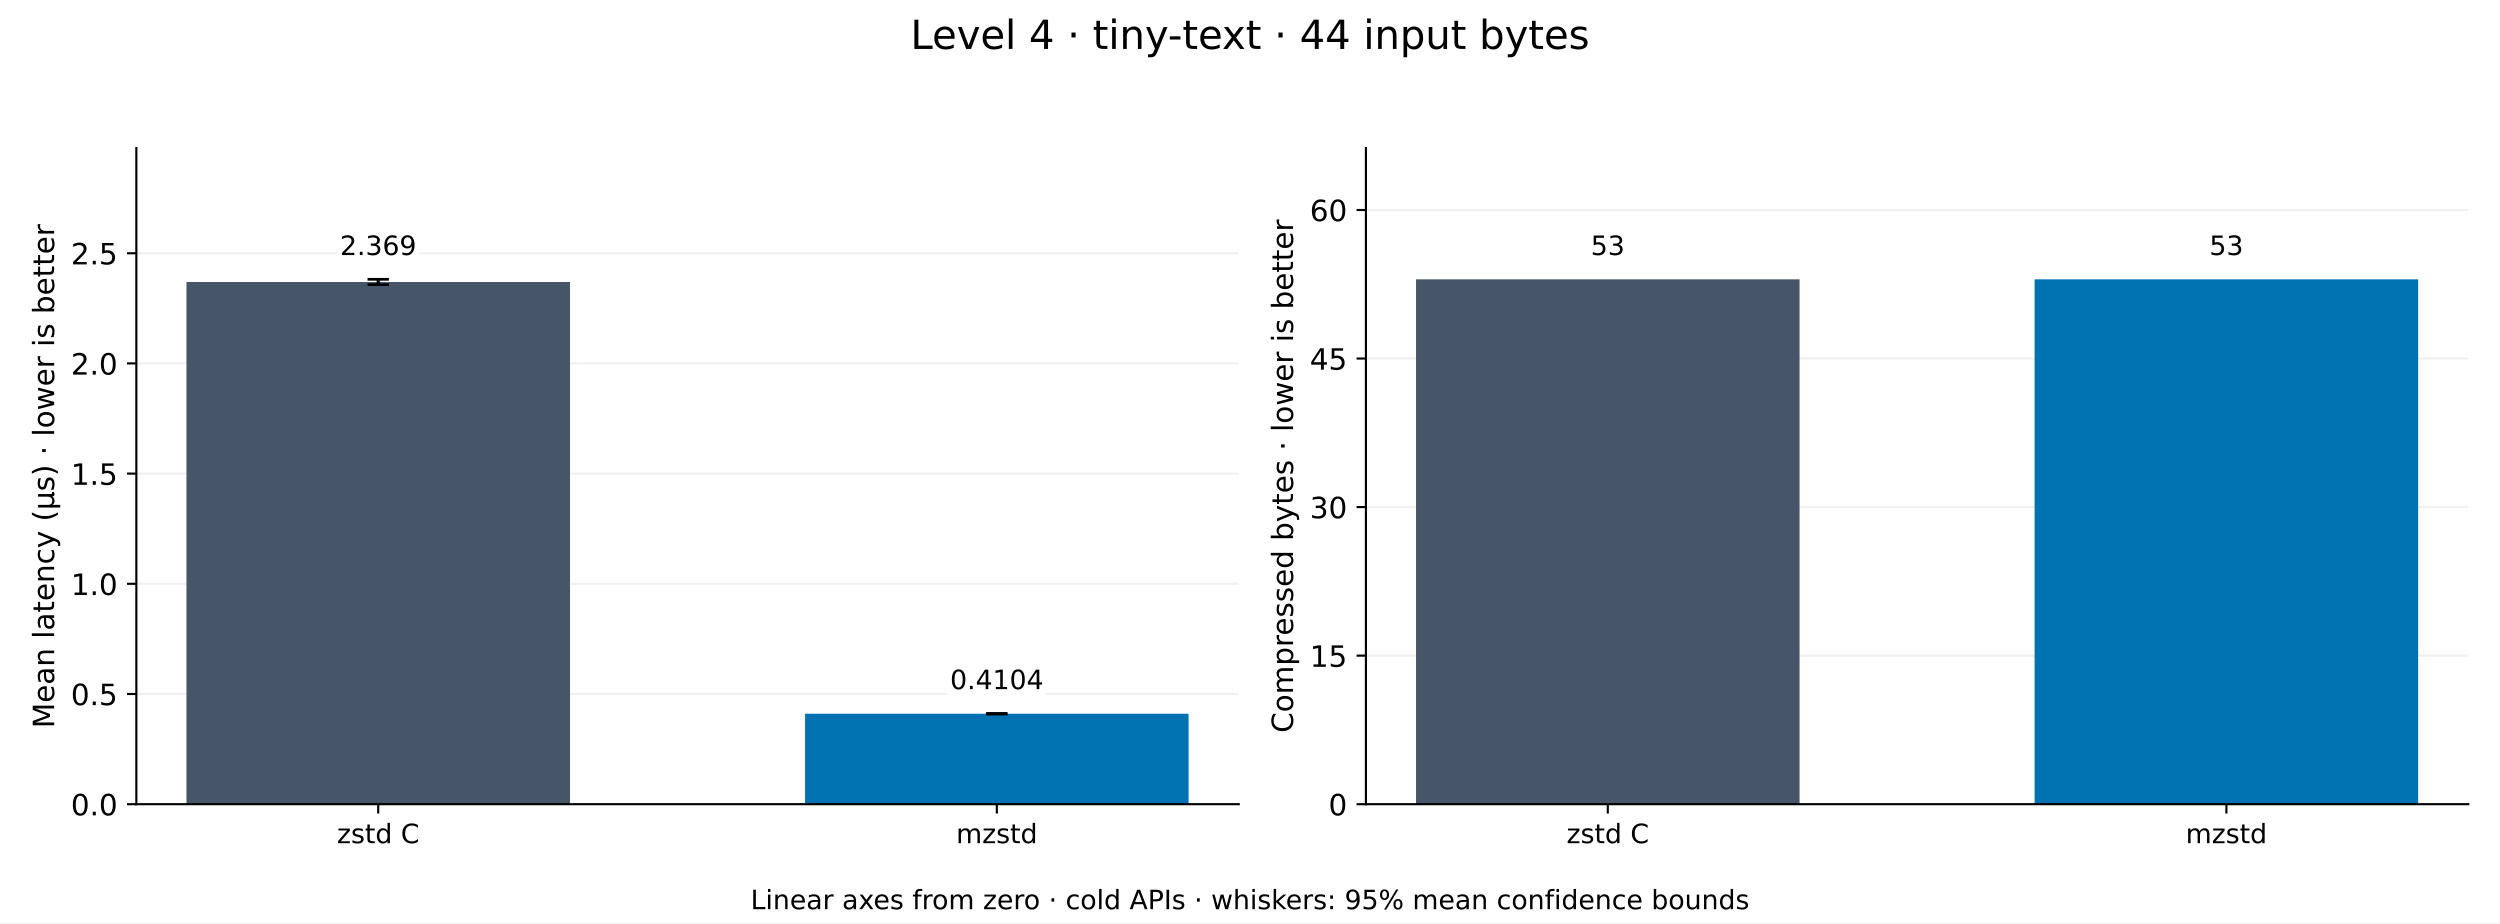
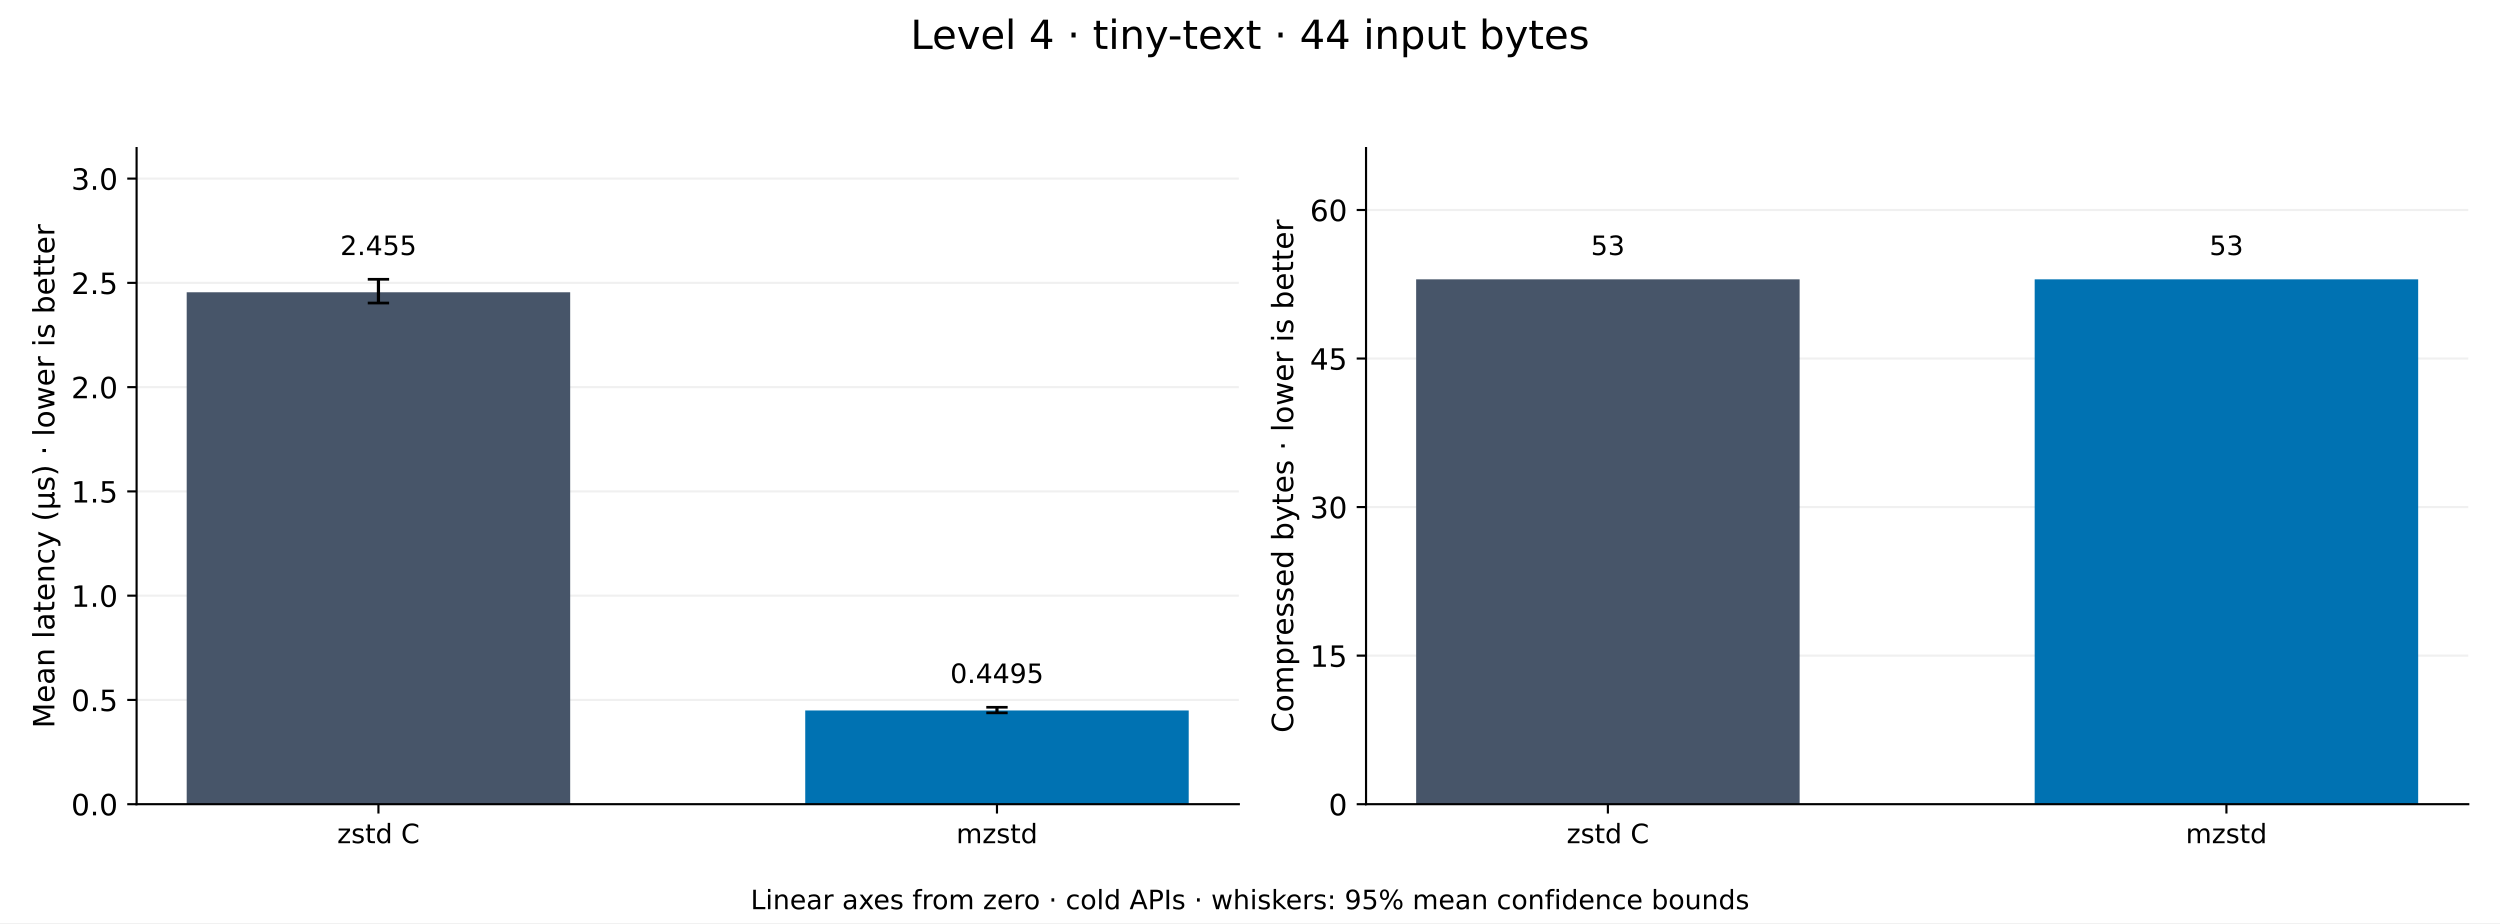
<svg xmlns="http://www.w3.org/2000/svg" xmlns:xlink="http://www.w3.org/1999/xlink" width="936pt" height="345.6pt" viewBox="0 0 936 345.6" version="1.1">
  <defs>
    <style type="text/css">*{stroke-linejoin: round; stroke-linecap: butt}</style>
  </defs>
  <g id="figure_1">
    <g id="patch_1">
      <path d="M 0 345.6 L 936 345.6 L 936 0 L 0 0 z " style="fill: #ffffff" />
    </g>
    <g id="axes_1">
      <g id="patch_2">
-         <path d="M 51.05 301.088 L 463.77 301.088 L 463.77 55.44 L 51.05 55.44 z " style="fill: #ffffff" />
+         <path d="M 51.14 301.088 L 463.815 301.088 L 463.815 55.44 L 51.14 55.44 z " style="fill: #ffffff" />
      </g>
      <g id="matplotlib.axis_1">
        <g id="xtick_1">
          <g id="line2d_1">
            <defs>
              <path id="mcbfd24ea1b" d="M 0 0 L 0 3.5 " style="stroke: #000000; stroke-width: 0.8" />
            </defs>
            <g>
-               <use xlink:href="#mcbfd24ea1b" x="141.608" y="301.088" style="stroke: #000000; stroke-width: 0.8" />
+               <use xlink:href="#mcbfd24ea1b" x="141.688" y="301.088" style="stroke: #000000; stroke-width: 0.8" />
            </g>
          </g>
          <g id="text_1">
-             <text style="font-size: 10px; font-family: 'DejaVu Sans', 'Bitstream Vera Sans', 'Computer Modern Sans Serif', 'Lucida Grande', 'Verdana', 'Geneva', 'Lucid', 'Arial', 'Helvetica', 'Avant Garde', sans-serif; text-anchor: middle" x="141.608" y="315.686" transform="rotate(-0 141.6075 315.6864)">zstd C</text>
+             <text style="font-size: 10px; font-family: 'DejaVu Sans', 'Bitstream Vera Sans', 'Computer Modern Sans Serif', 'Lucida Grande', 'Verdana', 'Geneva', 'Lucid', 'Arial', 'Helvetica', 'Avant Garde', sans-serif; text-anchor: middle" x="141.688" y="315.686" transform="rotate(-0 141.6877 315.6864)">zstd C</text>
          </g>
        </g>
        <g id="xtick_2">
          <g id="line2d_2">
            <g>
-               <use xlink:href="#mcbfd24ea1b" x="373.212" y="301.088" style="stroke: #000000; stroke-width: 0.8" />
+               <use xlink:href="#mcbfd24ea1b" x="373.267" y="301.088" style="stroke: #000000; stroke-width: 0.8" />
            </g>
          </g>
          <g id="text_2">
-             <text style="font-size: 10px; font-family: 'DejaVu Sans', 'Bitstream Vera Sans', 'Computer Modern Sans Serif', 'Lucida Grande', 'Verdana', 'Geneva', 'Lucid', 'Arial', 'Helvetica', 'Avant Garde', sans-serif; text-anchor: middle" x="373.212" y="315.686" transform="rotate(-0 373.2125 315.6864)">mzstd</text>
+             <text style="font-size: 10px; font-family: 'DejaVu Sans', 'Bitstream Vera Sans', 'Computer Modern Sans Serif', 'Lucida Grande', 'Verdana', 'Geneva', 'Lucid', 'Arial', 'Helvetica', 'Avant Garde', sans-serif; text-anchor: middle" x="373.267" y="315.686" transform="rotate(-0 373.2673 315.6864)">mzstd</text>
          </g>
        </g>
      </g>
      <g id="matplotlib.axis_2">
        <g id="ytick_1">
          <g id="line2d_3">
-             <path d="M 51.05 301.088 L 463.77 301.088 " clip-path="url(#p6cc3cfcc5c)" style="fill: none; stroke: #b0b0b0; stroke-opacity: 0.18; stroke-width: 0.8; stroke-linecap: square" />
+             <path d="M 51.14 301.088 L 463.815 301.088 " clip-path="url(#p888534b1e1)" style="fill: none; stroke: #b0b0b0; stroke-opacity: 0.18; stroke-width: 0.8; stroke-linecap: square" />
          </g>
          <g id="line2d_4">
            <defs>
              <path id="m862e928616" d="M 0 0 L -3.5 0 " style="stroke: #000000; stroke-width: 0.8" />
            </defs>
            <g>
-               <use xlink:href="#m862e928616" x="51.05" y="301.088" style="stroke: #000000; stroke-width: 0.8" />
+               <use xlink:href="#m862e928616" x="51.14" y="301.088" style="stroke: #000000; stroke-width: 0.8" />
            </g>
          </g>
          <g id="text_3">
-             <text style="font-size: 11px; font-family: 'DejaVu Sans', 'Bitstream Vera Sans', 'Computer Modern Sans Serif', 'Lucida Grande', 'Verdana', 'Geneva', 'Lucid', 'Arial', 'Helvetica', 'Avant Garde', sans-serif; text-anchor: end" x="44.05" y="305.267" transform="rotate(-0 44.05 305.2671)">0.0</text>
+             <text style="font-size: 11px; font-family: 'DejaVu Sans', 'Bitstream Vera Sans', 'Computer Modern Sans Serif', 'Lucida Grande', 'Verdana', 'Geneva', 'Lucid', 'Arial', 'Helvetica', 'Avant Garde', sans-serif; text-anchor: end" x="44.14" y="305.267" transform="rotate(-0 44.14 305.2671)">0.0</text>
          </g>
        </g>
        <g id="ytick_2">
          <g id="line2d_5">
-             <path d="M 51.05 259.833 L 463.77 259.833 " clip-path="url(#p6cc3cfcc5c)" style="fill: none; stroke: #b0b0b0; stroke-opacity: 0.18; stroke-width: 0.8; stroke-linecap: square" />
+             <path d="M 51.14 262.052 L 463.815 262.052 " clip-path="url(#p888534b1e1)" style="fill: none; stroke: #b0b0b0; stroke-opacity: 0.18; stroke-width: 0.8; stroke-linecap: square" />
          </g>
          <g id="line2d_6">
            <g>
-               <use xlink:href="#m862e928616" x="51.05" y="259.833" style="stroke: #000000; stroke-width: 0.8" />
+               <use xlink:href="#m862e928616" x="51.14" y="262.052" style="stroke: #000000; stroke-width: 0.8" />
            </g>
          </g>
          <g id="text_4">
-             <text style="font-size: 11px; font-family: 'DejaVu Sans', 'Bitstream Vera Sans', 'Computer Modern Sans Serif', 'Lucida Grande', 'Verdana', 'Geneva', 'Lucid', 'Arial', 'Helvetica', 'Avant Garde', sans-serif; text-anchor: end" x="44.05" y="264.012" transform="rotate(-0 44.05 264.012)">0.5</text>
+             <text style="font-size: 11px; font-family: 'DejaVu Sans', 'Bitstream Vera Sans', 'Computer Modern Sans Serif', 'Lucida Grande', 'Verdana', 'Geneva', 'Lucid', 'Arial', 'Helvetica', 'Avant Garde', sans-serif; text-anchor: end" x="44.14" y="266.231" transform="rotate(-0 44.14 266.2308)">0.5</text>
          </g>
        </g>
        <g id="ytick_3">
          <g id="line2d_7">
-             <path d="M 51.05 218.578 L 463.77 218.578 " clip-path="url(#p6cc3cfcc5c)" style="fill: none; stroke: #b0b0b0; stroke-opacity: 0.18; stroke-width: 0.8; stroke-linecap: square" />
+             <path d="M 51.14 223.015 L 463.815 223.015 " clip-path="url(#p888534b1e1)" style="fill: none; stroke: #b0b0b0; stroke-opacity: 0.18; stroke-width: 0.8; stroke-linecap: square" />
          </g>
          <g id="line2d_8">
            <g>
-               <use xlink:href="#m862e928616" x="51.05" y="218.578" style="stroke: #000000; stroke-width: 0.8" />
+               <use xlink:href="#m862e928616" x="51.14" y="223.015" style="stroke: #000000; stroke-width: 0.8" />
            </g>
          </g>
          <g id="text_5">
-             <text style="font-size: 11px; font-family: 'DejaVu Sans', 'Bitstream Vera Sans', 'Computer Modern Sans Serif', 'Lucida Grande', 'Verdana', 'Geneva', 'Lucid', 'Arial', 'Helvetica', 'Avant Garde', sans-serif; text-anchor: end" x="44.05" y="222.757" transform="rotate(-0 44.05 222.7568)">1.0</text>
+             <text style="font-size: 11px; font-family: 'DejaVu Sans', 'Bitstream Vera Sans', 'Computer Modern Sans Serif', 'Lucida Grande', 'Verdana', 'Geneva', 'Lucid', 'Arial', 'Helvetica', 'Avant Garde', sans-serif; text-anchor: end" x="44.14" y="227.195" transform="rotate(-0 44.14 227.1946)">1.0</text>
          </g>
        </g>
        <g id="ytick_4">
          <g id="line2d_9">
-             <path d="M 51.05 177.323 L 463.77 177.323 " clip-path="url(#p6cc3cfcc5c)" style="fill: none; stroke: #b0b0b0; stroke-opacity: 0.18; stroke-width: 0.8; stroke-linecap: square" />
+             <path d="M 51.14 183.979 L 463.815 183.979 " clip-path="url(#p888534b1e1)" style="fill: none; stroke: #b0b0b0; stroke-opacity: 0.18; stroke-width: 0.8; stroke-linecap: square" />
          </g>
          <g id="line2d_10">
            <g>
-               <use xlink:href="#m862e928616" x="51.05" y="177.323" style="stroke: #000000; stroke-width: 0.8" />
+               <use xlink:href="#m862e928616" x="51.14" y="183.979" style="stroke: #000000; stroke-width: 0.8" />
            </g>
          </g>
          <g id="text_6">
-             <text style="font-size: 11px; font-family: 'DejaVu Sans', 'Bitstream Vera Sans', 'Computer Modern Sans Serif', 'Lucida Grande', 'Verdana', 'Geneva', 'Lucid', 'Arial', 'Helvetica', 'Avant Garde', sans-serif; text-anchor: end" x="44.05" y="181.502" transform="rotate(-0 44.05 181.5017)">1.5</text>
+             <text style="font-size: 11px; font-family: 'DejaVu Sans', 'Bitstream Vera Sans', 'Computer Modern Sans Serif', 'Lucida Grande', 'Verdana', 'Geneva', 'Lucid', 'Arial', 'Helvetica', 'Avant Garde', sans-serif; text-anchor: end" x="44.14" y="188.158" transform="rotate(-0 44.14 188.1583)">1.5</text>
          </g>
        </g>
        <g id="ytick_5">
          <g id="line2d_11">
-             <path d="M 51.05 136.067 L 463.77 136.067 " clip-path="url(#p6cc3cfcc5c)" style="fill: none; stroke: #b0b0b0; stroke-opacity: 0.18; stroke-width: 0.8; stroke-linecap: square" />
+             <path d="M 51.14 144.943 L 463.815 144.943 " clip-path="url(#p888534b1e1)" style="fill: none; stroke: #b0b0b0; stroke-opacity: 0.18; stroke-width: 0.8; stroke-linecap: square" />
          </g>
          <g id="line2d_12">
            <g>
-               <use xlink:href="#m862e928616" x="51.05" y="136.067" style="stroke: #000000; stroke-width: 0.8" />
+               <use xlink:href="#m862e928616" x="51.14" y="144.943" style="stroke: #000000; stroke-width: 0.8" />
            </g>
          </g>
          <g id="text_7">
-             <text style="font-size: 11px; font-family: 'DejaVu Sans', 'Bitstream Vera Sans', 'Computer Modern Sans Serif', 'Lucida Grande', 'Verdana', 'Geneva', 'Lucid', 'Arial', 'Helvetica', 'Avant Garde', sans-serif; text-anchor: end" x="44.05" y="140.247" transform="rotate(-0 44.05 140.2465)">2.0</text>
+             <text style="font-size: 11px; font-family: 'DejaVu Sans', 'Bitstream Vera Sans', 'Computer Modern Sans Serif', 'Lucida Grande', 'Verdana', 'Geneva', 'Lucid', 'Arial', 'Helvetica', 'Avant Garde', sans-serif; text-anchor: end" x="44.14" y="149.122" transform="rotate(-0 44.14 149.122)">2.0</text>
          </g>
        </g>
        <g id="ytick_6">
          <g id="line2d_13">
-             <path d="M 51.05 94.812 L 463.77 94.812 " clip-path="url(#p6cc3cfcc5c)" style="fill: none; stroke: #b0b0b0; stroke-opacity: 0.18; stroke-width: 0.8; stroke-linecap: square" />
+             <path d="M 51.14 105.907 L 463.815 105.907 " clip-path="url(#p888534b1e1)" style="fill: none; stroke: #b0b0b0; stroke-opacity: 0.18; stroke-width: 0.8; stroke-linecap: square" />
          </g>
          <g id="line2d_14">
            <g>
-               <use xlink:href="#m862e928616" x="51.05" y="94.812" style="stroke: #000000; stroke-width: 0.8" />
+               <use xlink:href="#m862e928616" x="51.14" y="105.907" style="stroke: #000000; stroke-width: 0.8" />
            </g>
          </g>
          <g id="text_8">
-             <text style="font-size: 11px; font-family: 'DejaVu Sans', 'Bitstream Vera Sans', 'Computer Modern Sans Serif', 'Lucida Grande', 'Verdana', 'Geneva', 'Lucid', 'Arial', 'Helvetica', 'Avant Garde', sans-serif; text-anchor: end" x="44.05" y="98.991" transform="rotate(-0 44.05 98.99135)">2.5</text>
-           </g>
-         </g>
-         <g id="text_9">
-           <text style="font-size: 11px; font-family: 'DejaVu Sans', 'Bitstream Vera Sans', 'Computer Modern Sans Serif', 'Lucida Grande', 'Verdana', 'Geneva', 'Lucid', 'Arial', 'Helvetica', 'Avant Garde', sans-serif; text-anchor: middle" x="20.269" y="178.264" transform="rotate(-90 20.26891 178.264)">Mean latency (µs) · lower is better</text>
+             <text style="font-size: 11px; font-family: 'DejaVu Sans', 'Bitstream Vera Sans', 'Computer Modern Sans Serif', 'Lucida Grande', 'Verdana', 'Geneva', 'Lucid', 'Arial', 'Helvetica', 'Avant Garde', sans-serif; text-anchor: end" x="44.14" y="110.086" transform="rotate(-0 44.14 110.0857)">2.5</text>
+           </g>
+         </g>
+         <g id="ytick_7">
+           <g id="line2d_15">
+             <path d="M 51.14 66.87 L 463.815 66.87 " clip-path="url(#p888534b1e1)" style="fill: none; stroke: #b0b0b0; stroke-opacity: 0.18; stroke-width: 0.8; stroke-linecap: square" />
+           </g>
+           <g id="line2d_16">
+             <g>
+               <use xlink:href="#m862e928616" x="51.14" y="66.87" style="stroke: #000000; stroke-width: 0.8" />
+             </g>
+           </g>
+           <g id="text_9">
+             <text style="font-size: 11px; font-family: 'DejaVu Sans', 'Bitstream Vera Sans', 'Computer Modern Sans Serif', 'Lucida Grande', 'Verdana', 'Geneva', 'Lucid', 'Arial', 'Helvetica', 'Avant Garde', sans-serif; text-anchor: end" x="44.14" y="71.049" transform="rotate(-0 44.14 71.04938)">3.0</text>
+           </g>
+         </g>
+         <g id="text_10">
+           <text style="font-size: 11px; font-family: 'DejaVu Sans', 'Bitstream Vera Sans', 'Computer Modern Sans Serif', 'Lucida Grande', 'Verdana', 'Geneva', 'Lucid', 'Arial', 'Helvetica', 'Avant Garde', sans-serif; text-anchor: middle" x="20.359" y="178.264" transform="rotate(-90 20.35891 178.264)">Mean latency (µs) · lower is better</text>
        </g>
      </g>
      <g id="patch_3">
-         <path d="M 69.81 301.088 L 213.405 301.088 L 213.405 105.59 L 69.81 105.59 z " clip-path="url(#p6cc3cfcc5c)" style="fill: #475569" />
+         <path d="M 69.898 301.088 L 213.477 301.088 L 213.477 109.427 L 69.898 109.427 z " clip-path="url(#p888534b1e1)" style="fill: #475569" />
      </g>
      <g id="patch_4">
-         <path d="M 301.415 301.088 L 445.01 301.088 L 445.01 267.223 L 301.415 267.223 z " clip-path="url(#p6cc3cfcc5c)" style="fill: #0072b2" />
+         <path d="M 301.478 301.088 L 445.057 301.088 L 445.057 265.995 L 301.478 265.995 z " clip-path="url(#p888534b1e1)" style="fill: #0072b2" />
      </g>
      <g id="LineCollection_1">
-         <path d="M 141.608 106.588 L 141.608 104.57 " clip-path="url(#p6cc3cfcc5c)" style="fill: none; stroke: #000000; stroke-width: 1.2" />
-         <path d="M 373.212 267.367 L 373.212 267.103 " clip-path="url(#p6cc3cfcc5c)" style="fill: none; stroke: #000000; stroke-width: 1.2" />
-       </g>
-       <g id="line2d_15">
+         <path d="M 141.688 113.456 L 141.688 104.57 " clip-path="url(#p888534b1e1)" style="fill: none; stroke: #000000; stroke-width: 1.2" />
+         <path d="M 373.267 266.906 L 373.267 264.792 " clip-path="url(#p888534b1e1)" style="fill: none; stroke: #000000; stroke-width: 1.2" />
+       </g>
+       <g id="line2d_17">
        <defs>
          <path id="mf7f69e77f0" d="M 4 0 L -4 -0 " style="stroke: #000000" />
        </defs>
-         <g clip-path="url(#p6cc3cfcc5c)">
-           <use xlink:href="#mf7f69e77f0" x="141.608" y="106.588" style="fill: #1f77b4; stroke: #000000" />
-           <use xlink:href="#mf7f69e77f0" x="373.212" y="267.367" style="fill: #1f77b4; stroke: #000000" />
-         </g>
-       </g>
-       <g id="line2d_16">
-         <g clip-path="url(#p6cc3cfcc5c)">
-           <use xlink:href="#mf7f69e77f0" x="141.608" y="104.57" style="fill: #1f77b4; stroke: #000000" />
-           <use xlink:href="#mf7f69e77f0" x="373.212" y="267.103" style="fill: #1f77b4; stroke: #000000" />
+         <g clip-path="url(#p888534b1e1)">
+           <use xlink:href="#mf7f69e77f0" x="141.688" y="113.456" style="fill: #1f77b4; stroke: #000000" />
+           <use xlink:href="#mf7f69e77f0" x="373.267" y="266.906" style="fill: #1f77b4; stroke: #000000" />
+         </g>
+       </g>
+       <g id="line2d_18">
+         <g clip-path="url(#p888534b1e1)">
+           <use xlink:href="#mf7f69e77f0" x="141.688" y="104.57" style="fill: #1f77b4; stroke: #000000" />
+           <use xlink:href="#mf7f69e77f0" x="373.267" y="264.792" style="fill: #1f77b4; stroke: #000000" />
        </g>
      </g>
      <g id="patch_5">
-         <path d="M 51.05 301.088 L 51.05 55.44 " style="fill: none; stroke: #000000; stroke-width: 0.8; stroke-linejoin: miter; stroke-linecap: square" />
+         <path d="M 51.14 301.088 L 51.14 55.44 " style="fill: none; stroke: #000000; stroke-width: 0.8; stroke-linejoin: miter; stroke-linecap: square" />
      </g>
      <g id="patch_6">
-         <path d="M 51.05 301.088 L 463.77 301.088 " style="fill: none; stroke: #000000; stroke-width: 0.8; stroke-linejoin: miter; stroke-linecap: square" />
-       </g>
-       <g id="text_10">
+         <path d="M 51.14 301.088 L 463.815 301.088 " style="fill: none; stroke: #000000; stroke-width: 0.8; stroke-linejoin: miter; stroke-linecap: square" />
+       </g>
+       <g id="text_11">
        <g id="patch_7">
-           <path d="M 126.293 98.57 L 156.922 98.57 L 156.922 86.891 L 126.293 86.891 z " style="fill: #ffffff; opacity: 0.9" />
-         </g>
-         <text style="font-size: 10px; font-family: 'DejaVu Sans', 'Bitstream Vera Sans', 'Computer Modern Sans Serif', 'Lucida Grande', 'Verdana', 'Geneva', 'Lucid', 'Arial', 'Helvetica', 'Avant Garde', sans-serif; text-anchor: middle" x="141.608" y="95.49" transform="rotate(-0 141.6075 95.48991)">2.369</text>
-       </g>
-       <g id="text_11">
+           <path d="M 126.374 98.57 L 157.002 98.57 L 157.002 86.891 L 126.374 86.891 z " style="fill: #ffffff; opacity: 0.9" />
+         </g>
+         <text style="font-size: 10px; font-family: 'DejaVu Sans', 'Bitstream Vera Sans', 'Computer Modern Sans Serif', 'Lucida Grande', 'Verdana', 'Geneva', 'Lucid', 'Arial', 'Helvetica', 'Avant Garde', sans-serif; text-anchor: middle" x="141.688" y="95.49" transform="rotate(-0 141.6877 95.48991)">2.455</text>
+       </g>
+       <g id="text_12">
        <g id="patch_8">
-           <path d="M 354.717 261.103 L 391.708 261.103 L 391.708 249.424 L 354.717 249.424 z " style="fill: #ffffff; opacity: 0.9" />
-         </g>
-         <text style="font-size: 10px; font-family: 'DejaVu Sans', 'Bitstream Vera Sans', 'Computer Modern Sans Serif', 'Lucida Grande', 'Verdana', 'Geneva', 'Lucid', 'Arial', 'Helvetica', 'Avant Garde', sans-serif; text-anchor: middle" x="373.212" y="258.023" transform="rotate(-0 373.2125 258.0229)">0.4104</text>
+           <path d="M 354.772 258.792 L 391.763 258.792 L 391.763 247.114 L 354.772 247.114 z " style="fill: #ffffff; opacity: 0.9" />
+         </g>
+         <text style="font-size: 10px; font-family: 'DejaVu Sans', 'Bitstream Vera Sans', 'Computer Modern Sans Serif', 'Lucida Grande', 'Verdana', 'Geneva', 'Lucid', 'Arial', 'Helvetica', 'Avant Garde', sans-serif; text-anchor: middle" x="373.267" y="255.712" transform="rotate(-0 373.2673 255.7124)">0.4495</text>
      </g>
    </g>
    <g id="axes_2">
      <g id="patch_9">
-         <path d="M 511.4 301.088 L 924.12 301.088 L 924.12 55.44 L 511.4 55.44 z " style="fill: #ffffff" />
+         <path d="M 511.445 301.088 L 924.12 301.088 L 924.12 55.44 L 511.445 55.44 z " style="fill: #ffffff" />
      </g>
      <g id="matplotlib.axis_3">
        <g id="xtick_3">
-           <g id="line2d_17">
-             <g>
-               <use xlink:href="#mcbfd24ea1b" x="601.958" y="301.088" style="stroke: #000000; stroke-width: 0.8" />
-             </g>
-           </g>
-           <g id="text_12">
-             <text style="font-size: 10px; font-family: 'DejaVu Sans', 'Bitstream Vera Sans', 'Computer Modern Sans Serif', 'Lucida Grande', 'Verdana', 'Geneva', 'Lucid', 'Arial', 'Helvetica', 'Avant Garde', sans-serif; text-anchor: middle" x="601.958" y="315.686" transform="rotate(-0 601.9575 315.6864)">zstd C</text>
+           <g id="line2d_19">
+             <g>
+               <use xlink:href="#mcbfd24ea1b" x="601.993" y="301.088" style="stroke: #000000; stroke-width: 0.8" />
+             </g>
+           </g>
+           <g id="text_13">
+             <text style="font-size: 10px; font-family: 'DejaVu Sans', 'Bitstream Vera Sans', 'Computer Modern Sans Serif', 'Lucida Grande', 'Verdana', 'Geneva', 'Lucid', 'Arial', 'Helvetica', 'Avant Garde', sans-serif; text-anchor: middle" x="601.993" y="315.686" transform="rotate(-0 601.9927 315.6864)">zstd C</text>
          </g>
        </g>
        <g id="xtick_4">
-           <g id="line2d_18">
-             <g>
-               <use xlink:href="#mcbfd24ea1b" x="833.562" y="301.088" style="stroke: #000000; stroke-width: 0.8" />
-             </g>
-           </g>
-           <g id="text_13">
-             <text style="font-size: 10px; font-family: 'DejaVu Sans', 'Bitstream Vera Sans', 'Computer Modern Sans Serif', 'Lucida Grande', 'Verdana', 'Geneva', 'Lucid', 'Arial', 'Helvetica', 'Avant Garde', sans-serif; text-anchor: middle" x="833.562" y="315.686" transform="rotate(-0 833.5625 315.6864)">mzstd</text>
+           <g id="line2d_20">
+             <g>
+               <use xlink:href="#mcbfd24ea1b" x="833.572" y="301.088" style="stroke: #000000; stroke-width: 0.8" />
+             </g>
+           </g>
+           <g id="text_14">
+             <text style="font-size: 10px; font-family: 'DejaVu Sans', 'Bitstream Vera Sans', 'Computer Modern Sans Serif', 'Lucida Grande', 'Verdana', 'Geneva', 'Lucid', 'Arial', 'Helvetica', 'Avant Garde', sans-serif; text-anchor: middle" x="833.572" y="315.686" transform="rotate(-0 833.5723 315.6864)">mzstd</text>
          </g>
        </g>
      </g>
      <g id="matplotlib.axis_4">
-         <g id="ytick_7">
-           <g id="line2d_19">
-             <path d="M 511.4 301.088 L 924.12 301.088 " clip-path="url(#p43b5e32d9c)" style="fill: none; stroke: #b0b0b0; stroke-opacity: 0.18; stroke-width: 0.8; stroke-linecap: square" />
-           </g>
-           <g id="line2d_20">
-             <g>
-               <use xlink:href="#m862e928616" x="511.4" y="301.088" style="stroke: #000000; stroke-width: 0.8" />
-             </g>
-           </g>
-           <g id="text_14">
-             <text style="font-size: 11px; font-family: 'DejaVu Sans', 'Bitstream Vera Sans', 'Computer Modern Sans Serif', 'Lucida Grande', 'Verdana', 'Geneva', 'Lucid', 'Arial', 'Helvetica', 'Avant Garde', sans-serif; text-anchor: end" x="504.4" y="305.267" transform="rotate(-0 504.4 305.2671)">0</text>
-           </g>
-         </g>
        <g id="ytick_8">
          <g id="line2d_21">
-             <path d="M 511.4 245.47 L 924.12 245.47 " clip-path="url(#p43b5e32d9c)" style="fill: none; stroke: #b0b0b0; stroke-opacity: 0.18; stroke-width: 0.8; stroke-linecap: square" />
+             <path d="M 511.445 301.088 L 924.12 301.088 " clip-path="url(#p13f68275f2)" style="fill: none; stroke: #b0b0b0; stroke-opacity: 0.18; stroke-width: 0.8; stroke-linecap: square" />
          </g>
          <g id="line2d_22">
            <g>
-               <use xlink:href="#m862e928616" x="511.4" y="245.47" style="stroke: #000000; stroke-width: 0.8" />
+               <use xlink:href="#m862e928616" x="511.445" y="301.088" style="stroke: #000000; stroke-width: 0.8" />
            </g>
          </g>
          <g id="text_15">
-             <text style="font-size: 11px; font-family: 'DejaVu Sans', 'Bitstream Vera Sans', 'Computer Modern Sans Serif', 'Lucida Grande', 'Verdana', 'Geneva', 'Lucid', 'Arial', 'Helvetica', 'Avant Garde', sans-serif; text-anchor: end" x="504.4" y="249.649" transform="rotate(-0 504.4 249.6487)">15</text>
+             <text style="font-size: 11px; font-family: 'DejaVu Sans', 'Bitstream Vera Sans', 'Computer Modern Sans Serif', 'Lucida Grande', 'Verdana', 'Geneva', 'Lucid', 'Arial', 'Helvetica', 'Avant Garde', sans-serif; text-anchor: end" x="504.445" y="305.267" transform="rotate(-0 504.445 305.2671)">0</text>
          </g>
        </g>
        <g id="ytick_9">
          <g id="line2d_23">
-             <path d="M 511.4 189.851 L 924.12 189.851 " clip-path="url(#p43b5e32d9c)" style="fill: none; stroke: #b0b0b0; stroke-opacity: 0.18; stroke-width: 0.8; stroke-linecap: square" />
+             <path d="M 511.445 245.47 L 924.12 245.47 " clip-path="url(#p13f68275f2)" style="fill: none; stroke: #b0b0b0; stroke-opacity: 0.18; stroke-width: 0.8; stroke-linecap: square" />
          </g>
          <g id="line2d_24">
            <g>
-               <use xlink:href="#m862e928616" x="511.4" y="189.851" style="stroke: #000000; stroke-width: 0.8" />
+               <use xlink:href="#m862e928616" x="511.445" y="245.47" style="stroke: #000000; stroke-width: 0.8" />
            </g>
          </g>
          <g id="text_16">
-             <text style="font-size: 11px; font-family: 'DejaVu Sans', 'Bitstream Vera Sans', 'Computer Modern Sans Serif', 'Lucida Grande', 'Verdana', 'Geneva', 'Lucid', 'Arial', 'Helvetica', 'Avant Garde', sans-serif; text-anchor: end" x="504.4" y="194.03" transform="rotate(-0 504.4 194.0303)">30</text>
+             <text style="font-size: 11px; font-family: 'DejaVu Sans', 'Bitstream Vera Sans', 'Computer Modern Sans Serif', 'Lucida Grande', 'Verdana', 'Geneva', 'Lucid', 'Arial', 'Helvetica', 'Avant Garde', sans-serif; text-anchor: end" x="504.445" y="249.649" transform="rotate(-0 504.445 249.6487)">15</text>
          </g>
        </g>
        <g id="ytick_10">
          <g id="line2d_25">
-             <path d="M 511.4 134.233 L 924.12 134.233 " clip-path="url(#p43b5e32d9c)" style="fill: none; stroke: #b0b0b0; stroke-opacity: 0.18; stroke-width: 0.8; stroke-linecap: square" />
+             <path d="M 511.445 189.851 L 924.12 189.851 " clip-path="url(#p13f68275f2)" style="fill: none; stroke: #b0b0b0; stroke-opacity: 0.18; stroke-width: 0.8; stroke-linecap: square" />
          </g>
          <g id="line2d_26">
            <g>
-               <use xlink:href="#m862e928616" x="511.4" y="134.233" style="stroke: #000000; stroke-width: 0.8" />
+               <use xlink:href="#m862e928616" x="511.445" y="189.851" style="stroke: #000000; stroke-width: 0.8" />
            </g>
          </g>
          <g id="text_17">
-             <text style="font-size: 11px; font-family: 'DejaVu Sans', 'Bitstream Vera Sans', 'Computer Modern Sans Serif', 'Lucida Grande', 'Verdana', 'Geneva', 'Lucid', 'Arial', 'Helvetica', 'Avant Garde', sans-serif; text-anchor: end" x="504.4" y="138.412" transform="rotate(-0 504.4 138.4119)">45</text>
+             <text style="font-size: 11px; font-family: 'DejaVu Sans', 'Bitstream Vera Sans', 'Computer Modern Sans Serif', 'Lucida Grande', 'Verdana', 'Geneva', 'Lucid', 'Arial', 'Helvetica', 'Avant Garde', sans-serif; text-anchor: end" x="504.445" y="194.03" transform="rotate(-0 504.445 194.0303)">30</text>
          </g>
        </g>
        <g id="ytick_11">
          <g id="line2d_27">
-             <path d="M 511.4 78.614 L 924.12 78.614 " clip-path="url(#p43b5e32d9c)" style="fill: none; stroke: #b0b0b0; stroke-opacity: 0.18; stroke-width: 0.8; stroke-linecap: square" />
+             <path d="M 511.445 134.233 L 924.12 134.233 " clip-path="url(#p13f68275f2)" style="fill: none; stroke: #b0b0b0; stroke-opacity: 0.18; stroke-width: 0.8; stroke-linecap: square" />
          </g>
          <g id="line2d_28">
            <g>
-               <use xlink:href="#m862e928616" x="511.4" y="78.614" style="stroke: #000000; stroke-width: 0.8" />
+               <use xlink:href="#m862e928616" x="511.445" y="134.233" style="stroke: #000000; stroke-width: 0.8" />
            </g>
          </g>
          <g id="text_18">
-             <text style="font-size: 11px; font-family: 'DejaVu Sans', 'Bitstream Vera Sans', 'Computer Modern Sans Serif', 'Lucida Grande', 'Verdana', 'Geneva', 'Lucid', 'Arial', 'Helvetica', 'Avant Garde', sans-serif; text-anchor: end" x="504.4" y="82.793" transform="rotate(-0 504.4 82.79348)">60</text>
-           </g>
-         </g>
-         <g id="text_19">
-           <text style="font-size: 11px; font-family: 'DejaVu Sans', 'Bitstream Vera Sans', 'Computer Modern Sans Serif', 'Lucida Grande', 'Verdana', 'Geneva', 'Lucid', 'Arial', 'Helvetica', 'Avant Garde', sans-serif; text-anchor: middle" x="484.115" y="178.264" transform="rotate(-90 484.1148 178.264)">Compressed bytes · lower is better</text>
+             <text style="font-size: 11px; font-family: 'DejaVu Sans', 'Bitstream Vera Sans', 'Computer Modern Sans Serif', 'Lucida Grande', 'Verdana', 'Geneva', 'Lucid', 'Arial', 'Helvetica', 'Avant Garde', sans-serif; text-anchor: end" x="504.445" y="138.412" transform="rotate(-0 504.445 138.4119)">45</text>
+           </g>
+         </g>
+         <g id="ytick_12">
+           <g id="line2d_29">
+             <path d="M 511.445 78.614 L 924.12 78.614 " clip-path="url(#p13f68275f2)" style="fill: none; stroke: #b0b0b0; stroke-opacity: 0.18; stroke-width: 0.8; stroke-linecap: square" />
+           </g>
+           <g id="line2d_30">
+             <g>
+               <use xlink:href="#m862e928616" x="511.445" y="78.614" style="stroke: #000000; stroke-width: 0.8" />
+             </g>
+           </g>
+           <g id="text_19">
+             <text style="font-size: 11px; font-family: 'DejaVu Sans', 'Bitstream Vera Sans', 'Computer Modern Sans Serif', 'Lucida Grande', 'Verdana', 'Geneva', 'Lucid', 'Arial', 'Helvetica', 'Avant Garde', sans-serif; text-anchor: end" x="504.445" y="82.793" transform="rotate(-0 504.445 82.79348)">60</text>
+           </g>
+         </g>
+         <g id="text_20">
+           <text style="font-size: 11px; font-family: 'DejaVu Sans', 'Bitstream Vera Sans', 'Computer Modern Sans Serif', 'Lucida Grande', 'Verdana', 'Geneva', 'Lucid', 'Arial', 'Helvetica', 'Avant Garde', sans-serif; text-anchor: middle" x="484.16" y="178.264" transform="rotate(-90 484.1598 178.264)">Compressed bytes · lower is better</text>
        </g>
      </g>
      <g id="patch_10">
-         <path d="M 530.16 301.088 L 673.755 301.088 L 673.755 104.57 L 530.16 104.57 z " clip-path="url(#p43b5e32d9c)" style="fill: #475569" />
+         <path d="M 530.203 301.088 L 673.782 301.088 L 673.782 104.57 L 530.203 104.57 z " clip-path="url(#p13f68275f2)" style="fill: #475569" />
      </g>
      <g id="patch_11">
-         <path d="M 761.765 301.088 L 905.36 301.088 L 905.36 104.57 L 761.765 104.57 z " clip-path="url(#p43b5e32d9c)" style="fill: #0072b2" />
+         <path d="M 761.783 301.088 L 905.362 301.088 L 905.362 104.57 L 761.783 104.57 z " clip-path="url(#p13f68275f2)" style="fill: #0072b2" />
      </g>
      <g id="patch_12">
-         <path d="M 511.4 301.088 L 511.4 55.44 " style="fill: none; stroke: #000000; stroke-width: 0.8; stroke-linejoin: miter; stroke-linecap: square" />
+         <path d="M 511.445 301.088 L 511.445 55.44 " style="fill: none; stroke: #000000; stroke-width: 0.8; stroke-linejoin: miter; stroke-linecap: square" />
      </g>
      <g id="patch_13">
-         <path d="M 511.4 301.088 L 924.12 301.088 " style="fill: none; stroke: #000000; stroke-width: 0.8; stroke-linejoin: miter; stroke-linecap: square" />
-       </g>
-       <g id="text_20">
+         <path d="M 511.445 301.088 L 924.12 301.088 " style="fill: none; stroke: #000000; stroke-width: 0.8; stroke-linejoin: miter; stroke-linecap: square" />
+       </g>
+       <g id="text_21">
        <g id="patch_14">
-           <path d="M 594.595 98.57 L 609.32 98.57 L 609.32 86.891 L 594.595 86.891 z " style="fill: #ffffff; opacity: 0.9" />
-         </g>
-         <text style="font-size: 10px; font-family: 'DejaVu Sans', 'Bitstream Vera Sans', 'Computer Modern Sans Serif', 'Lucida Grande', 'Verdana', 'Geneva', 'Lucid', 'Arial', 'Helvetica', 'Avant Garde', sans-serif; text-anchor: middle" x="601.958" y="95.49" transform="rotate(-0 601.9575 95.48991)">53</text>
-       </g>
-       <g id="text_21">
+           <path d="M 594.63 98.57 L 609.355 98.57 L 609.355 86.891 L 594.63 86.891 z " style="fill: #ffffff; opacity: 0.9" />
+         </g>
+         <text style="font-size: 10px; font-family: 'DejaVu Sans', 'Bitstream Vera Sans', 'Computer Modern Sans Serif', 'Lucida Grande', 'Verdana', 'Geneva', 'Lucid', 'Arial', 'Helvetica', 'Avant Garde', sans-serif; text-anchor: middle" x="601.993" y="95.49" transform="rotate(-0 601.9927 95.48991)">53</text>
+       </g>
+       <g id="text_22">
        <g id="patch_15">
-           <path d="M 826.2 98.57 L 840.925 98.57 L 840.925 86.891 L 826.2 86.891 z " style="fill: #ffffff; opacity: 0.9" />
-         </g>
-         <text style="font-size: 10px; font-family: 'DejaVu Sans', 'Bitstream Vera Sans', 'Computer Modern Sans Serif', 'Lucida Grande', 'Verdana', 'Geneva', 'Lucid', 'Arial', 'Helvetica', 'Avant Garde', sans-serif; text-anchor: middle" x="833.562" y="95.49" transform="rotate(-0 833.5625 95.48991)">53</text>
-       </g>
-     </g>
-     <g id="text_22">
+           <path d="M 826.21 98.57 L 840.935 98.57 L 840.935 86.891 L 826.21 86.891 z " style="fill: #ffffff; opacity: 0.9" />
+         </g>
+         <text style="font-size: 10px; font-family: 'DejaVu Sans', 'Bitstream Vera Sans', 'Computer Modern Sans Serif', 'Lucida Grande', 'Verdana', 'Geneva', 'Lucid', 'Arial', 'Helvetica', 'Avant Garde', sans-serif; text-anchor: middle" x="833.572" y="95.49" transform="rotate(-0 833.5723 95.48991)">53</text>
+       </g>
+     </g>
+     <g id="text_23">
      <text style="font-size: 15px; font-family: 'DejaVu Sans', 'Bitstream Vera Sans', 'Computer Modern Sans Serif', 'Lucida Grande', 'Verdana', 'Geneva', 'Lucid', 'Arial', 'Helvetica', 'Avant Garde', sans-serif; text-anchor: middle" x="468" y="18.31" transform="rotate(-0 468 18.30966)">Level 4 · tiny-text · 44 input bytes</text>
    </g>
-     <g id="text_23">
+     <g id="text_24">
      <text style="font-size: 10px; font-family: 'DejaVu Sans', 'Bitstream Vera Sans', 'Computer Modern Sans Serif', 'Lucida Grande', 'Verdana', 'Geneva', 'Lucid', 'Arial', 'Helvetica', 'Avant Garde', sans-serif; text-anchor: middle" x="468" y="340.416" transform="rotate(-0 468 340.416)">Linear axes from zero · cold APIs · whiskers: 95% mean confidence bounds</text>
    </g>
  </g>
  <defs>
-     <clipPath id="p6cc3cfcc5c">
-       <rect x="51.05" y="55.44" width="412.72" height="245.648" />
+     <clipPath id="p888534b1e1">
+       <rect x="51.14" y="55.44" width="412.675" height="245.648" />
    </clipPath>
-     <clipPath id="p43b5e32d9c">
-       <rect x="511.4" y="55.44" width="412.72" height="245.648" />
+     <clipPath id="p13f68275f2">
+       <rect x="511.445" y="55.44" width="412.675" height="245.648" />
    </clipPath>
  </defs>
</svg>
